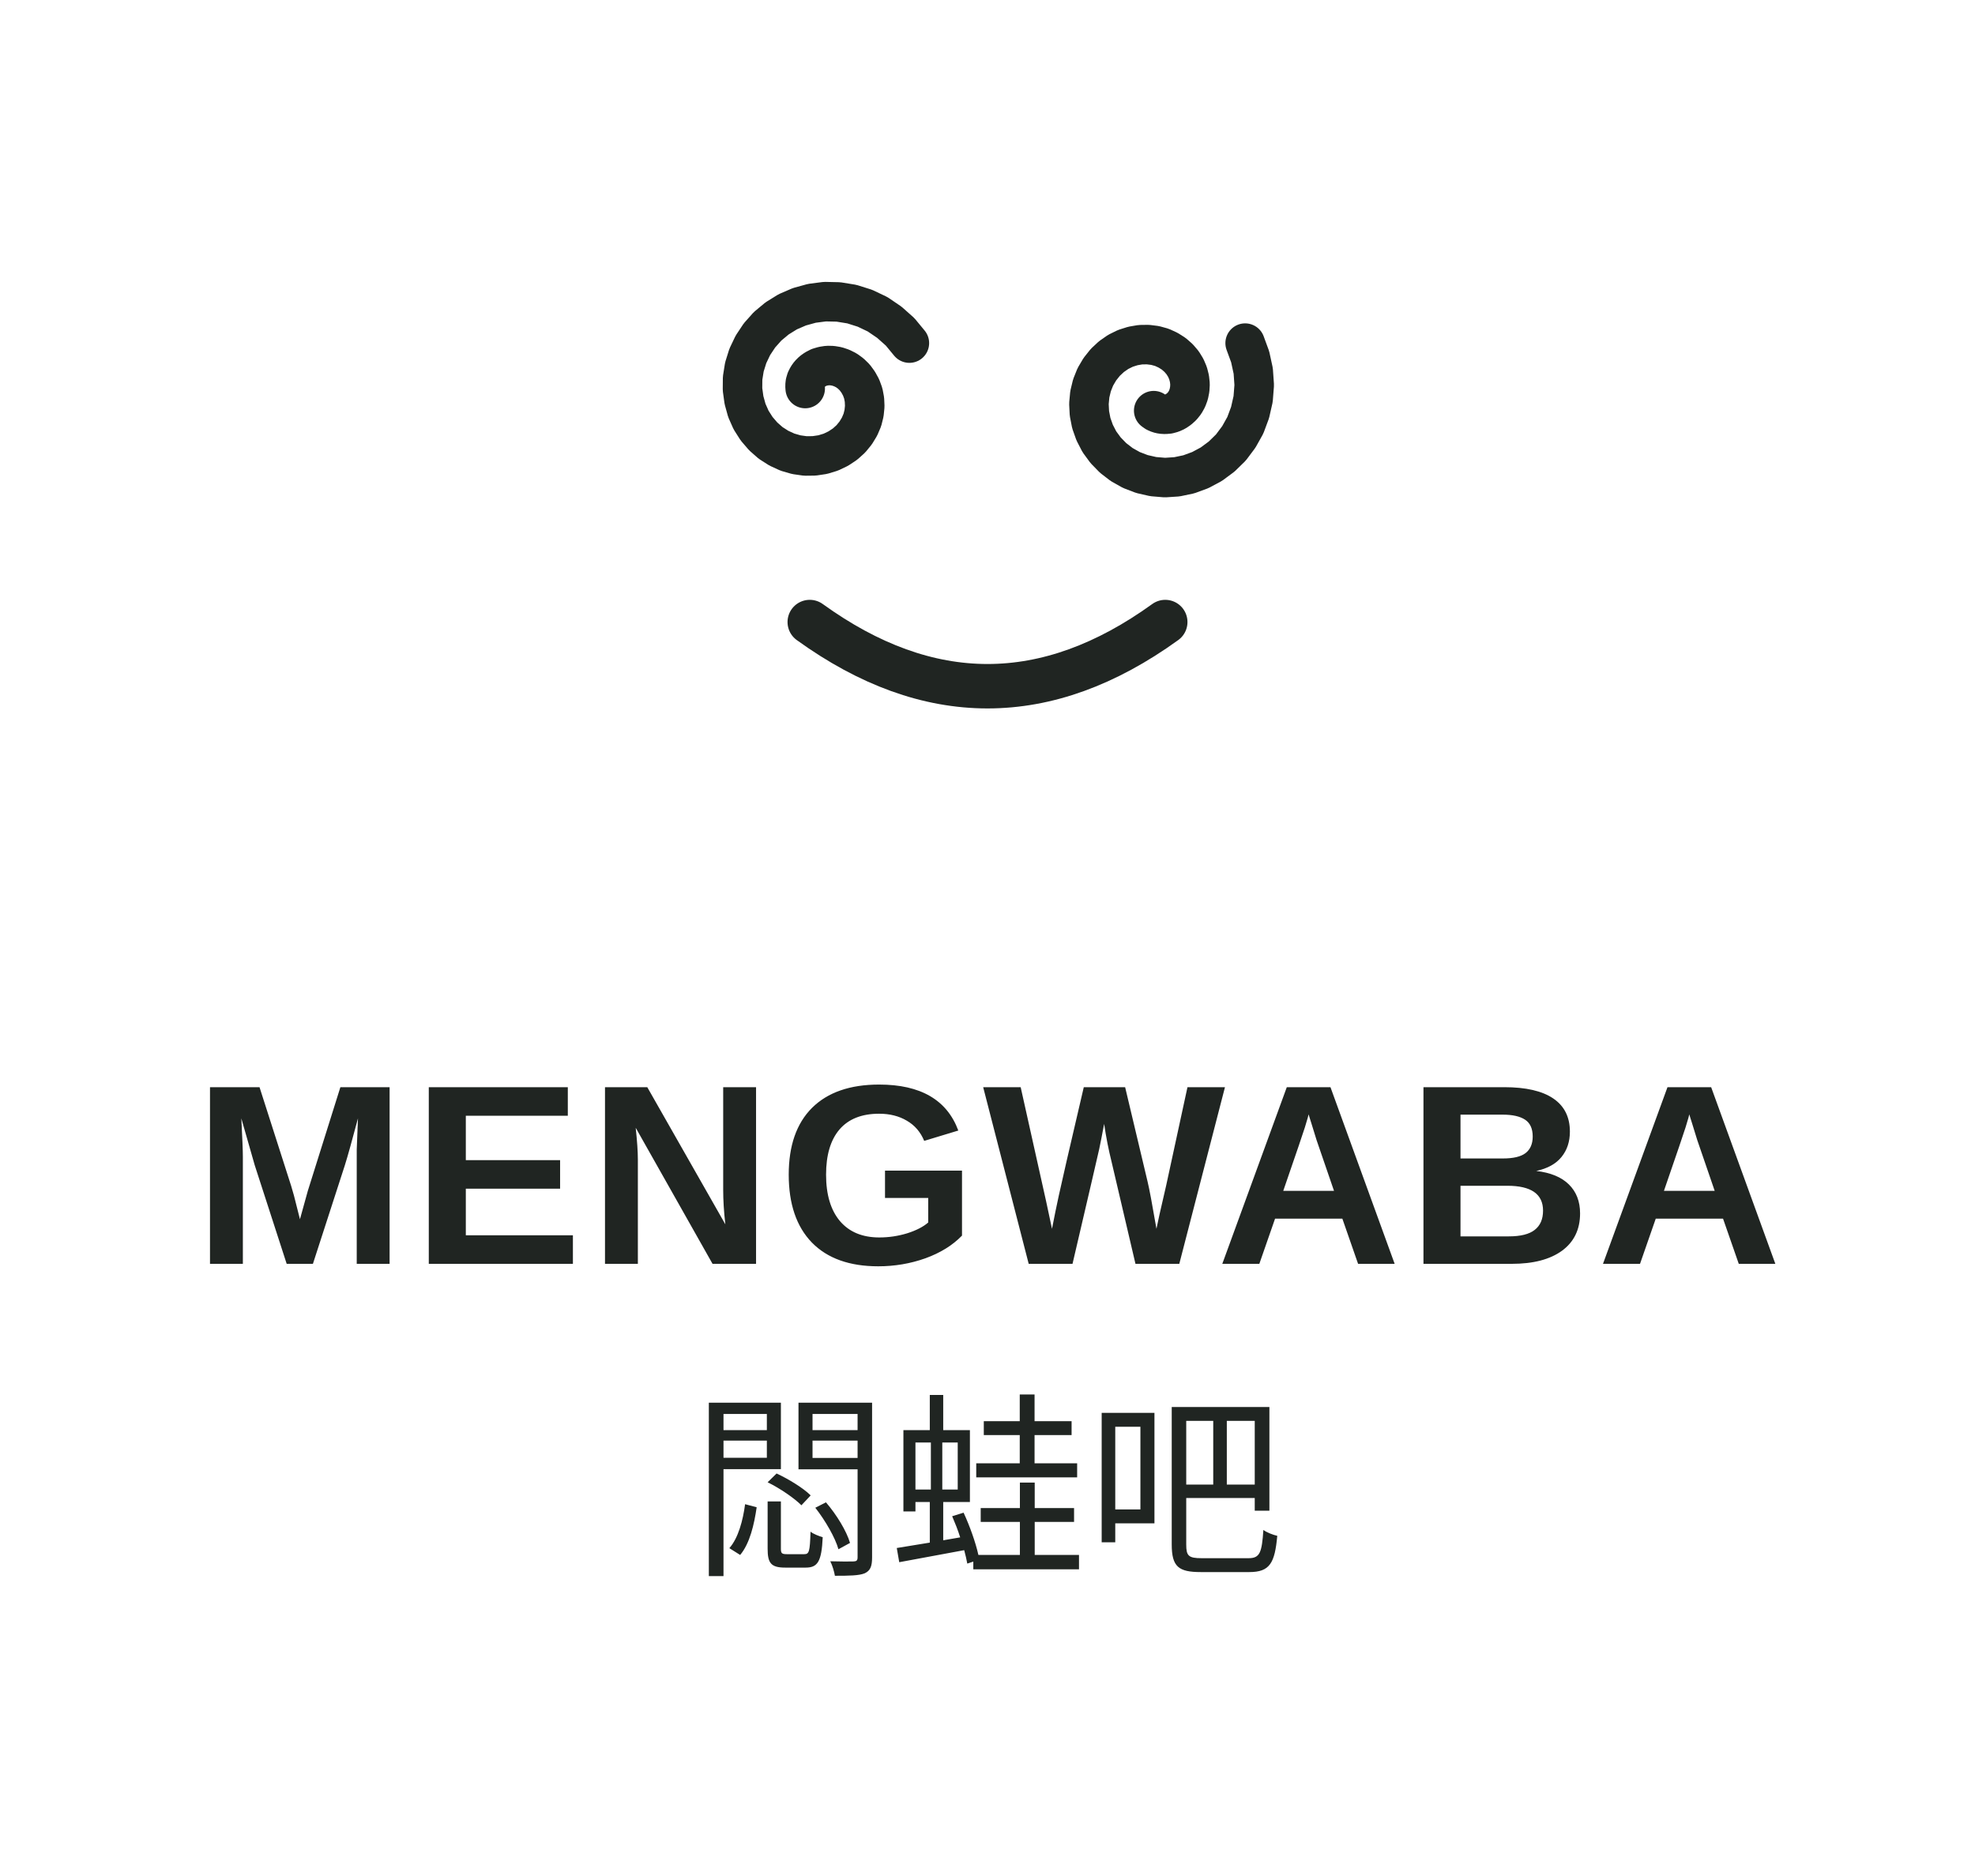
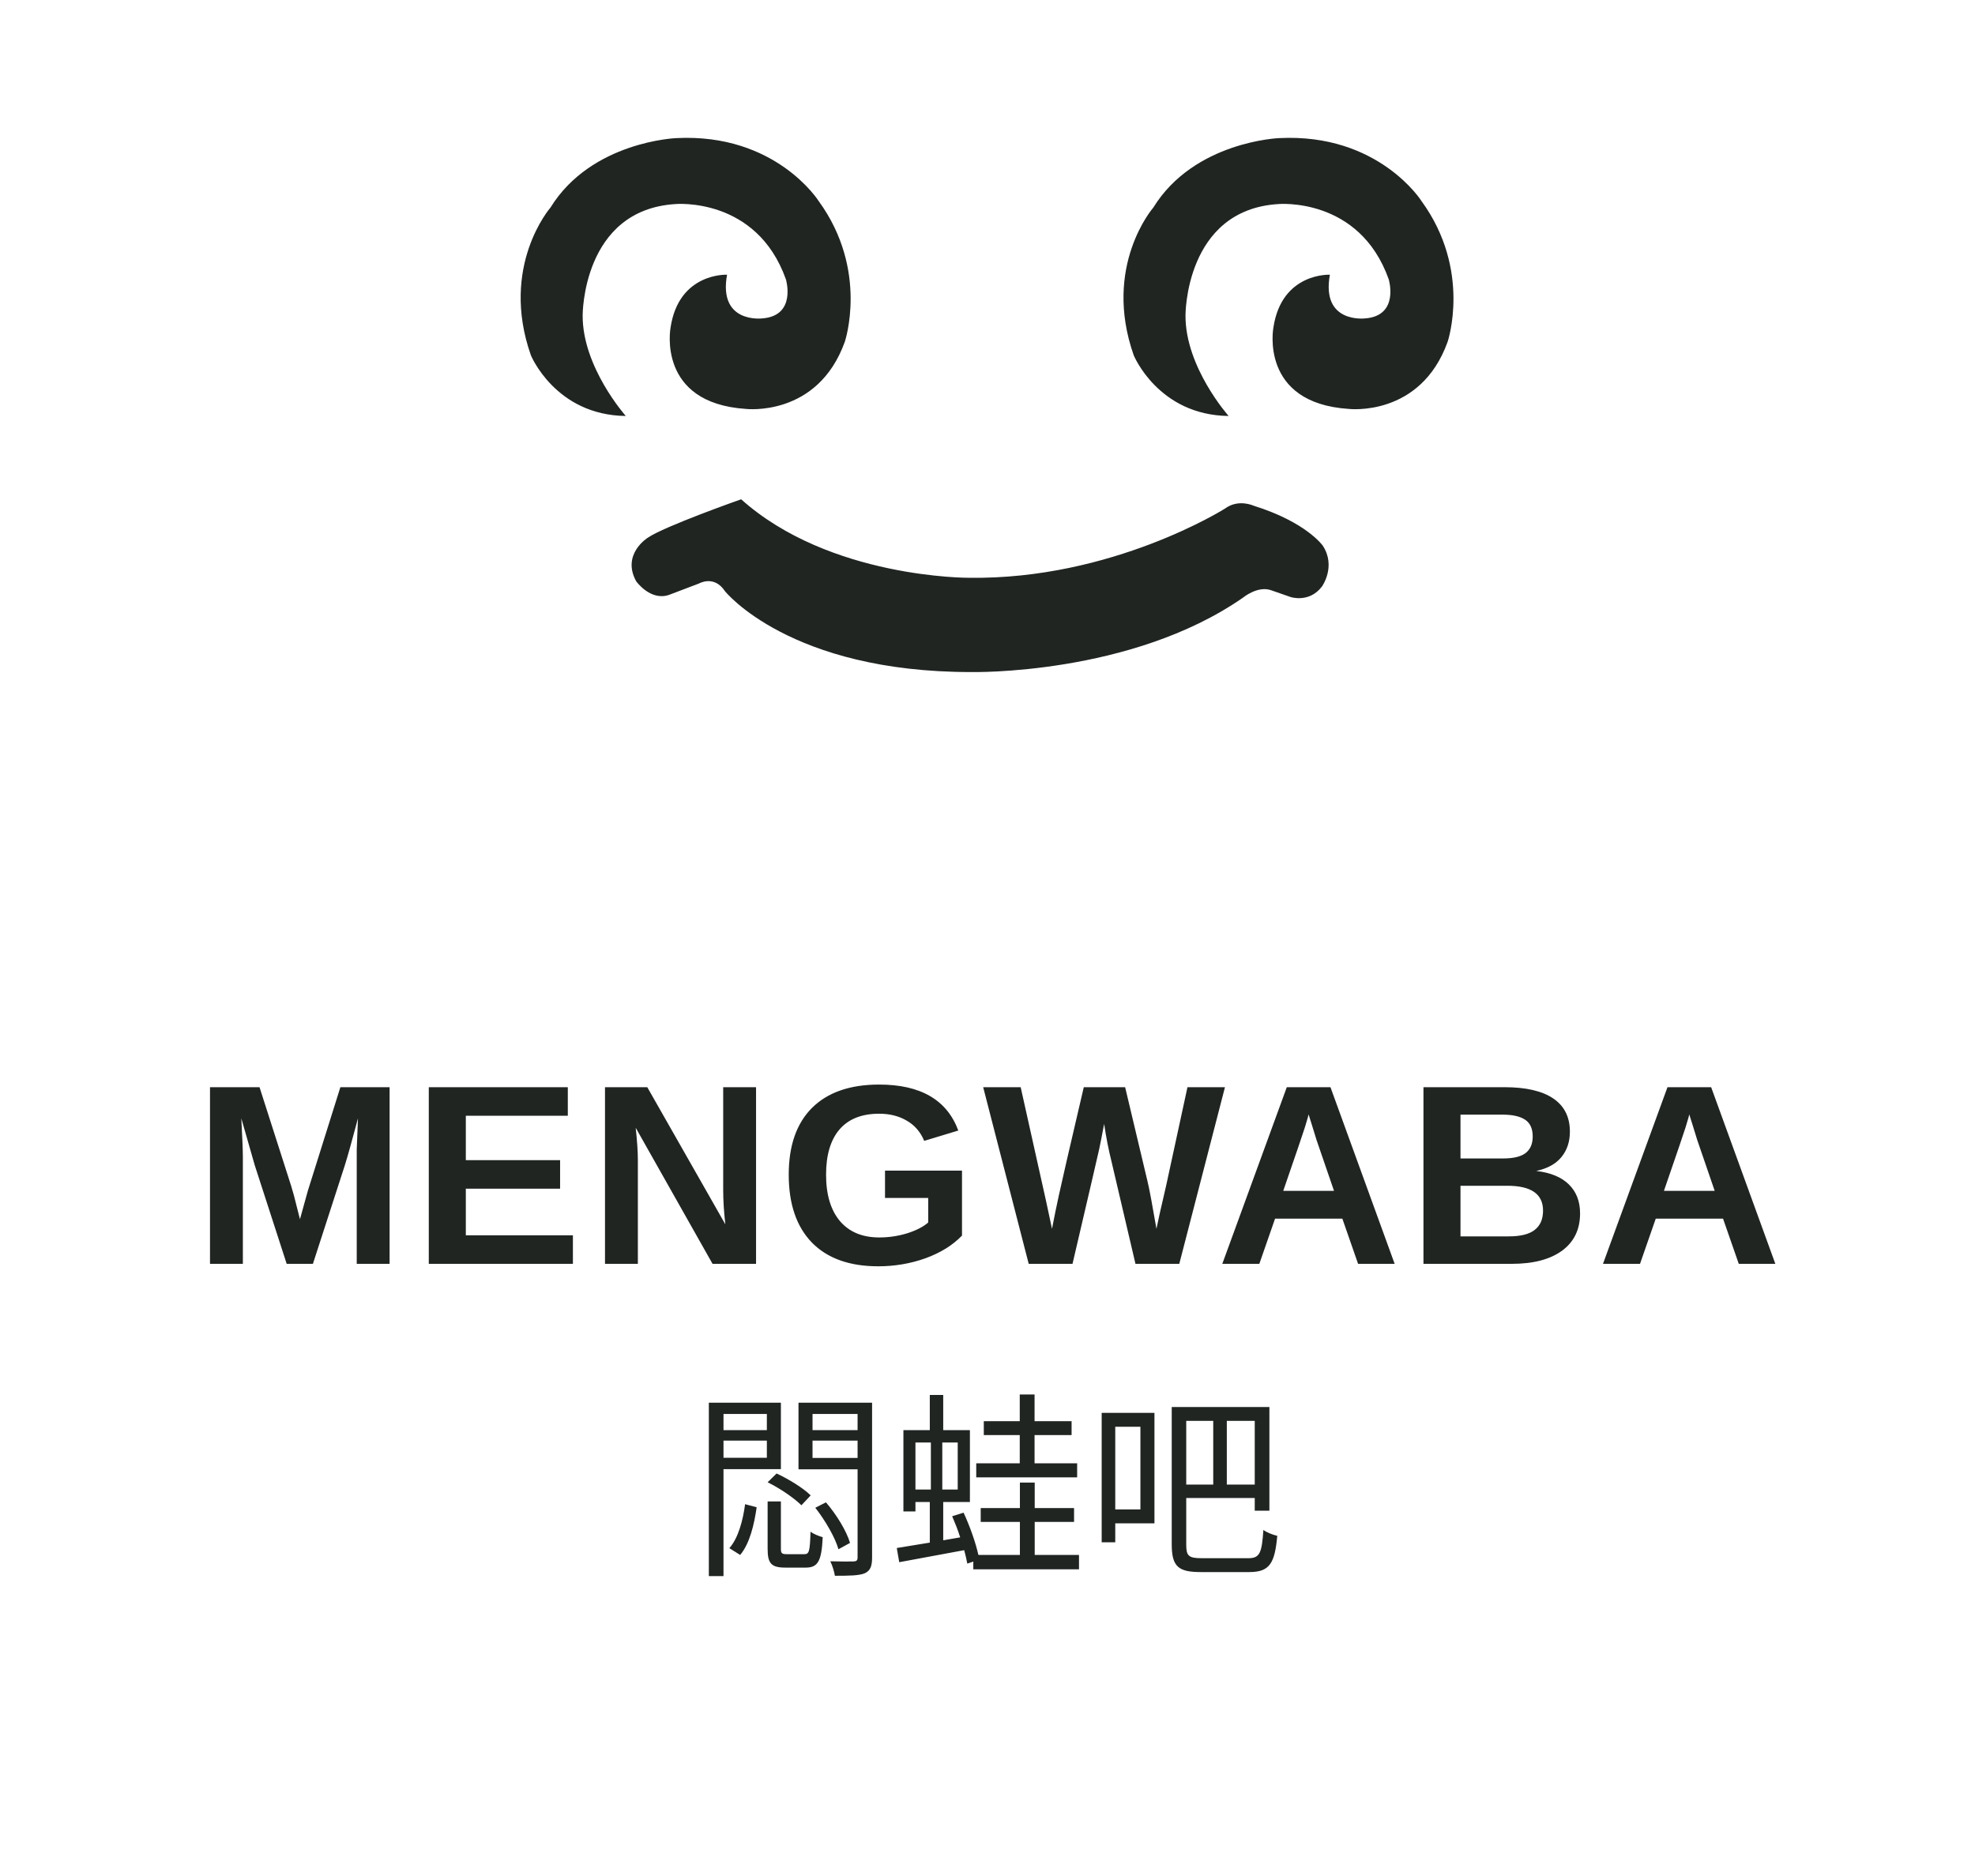
<svg xmlns="http://www.w3.org/2000/svg" viewBox="0 0 200 190" font-family="Liberation Sans, Arial, sans-serif" text-anchor="middle">
-   <g transform="translate(50 8) scale(1.0)">
-     <g fill="none" stroke="#202522" stroke-linecap="round" stroke-linejoin="round">
-       <path d="M 42.09 26.75 L 41.15 25.61 L 40.06 24.64 L 38.87 23.83 L 37.59 23.22 L 36.26 22.80 L 34.90 22.58 L 33.54 22.55 L 32.22 22.72 L 30.95 23.07 L 29.77 23.58 L 28.69 24.25 L 27.73 25.05 L 26.91 25.97 L 26.24 26.98 L 25.73 28.05 L 25.38 29.17 L 25.20 30.30 L 25.19 31.43 L 25.34 32.52 L 25.63 33.57 L 26.06 34.54 L 26.62 35.42 L 27.29 36.20 L 28.04 36.86 L 28.87 37.39 L 29.74 37.79 L 30.64 38.05 L 31.55 38.18 L 32.45 38.17 L 33.32 38.04 L 34.14 37.79 L 34.89 37.43 L 35.57 36.98 L 36.16 36.45 L 36.65 35.85 L 37.04 35.21 L 37.33 34.53 L 37.50 33.84 L 37.57 33.15 L 37.54 32.48 L 37.42 31.84 L 37.20 31.24 L 36.91 30.71 L 36.56 30.23 L 36.15 29.83 L 35.71 29.51 L 35.23 29.27 L 34.75 29.11 L 34.27 29.03 L 33.80 29.02 L 33.35 29.09 L 32.94 29.21 L 32.57 29.40 L 32.26 29.62 L 31.99 29.89 L 31.79 30.17 L 31.64 30.47 L 31.55 30.78 L 31.52 31.07 L 31.54 31.35 " stroke-width="4" />
-       <path d="M 76.09 26.75 L 76.60 28.14 L 76.91 29.57 L 77.01 31.00 L 76.90 32.41 L 76.59 33.78 L 76.11 35.07 L 75.45 36.25 L 74.65 37.32 L 73.71 38.24 L 72.67 39.01 L 71.55 39.61 L 70.38 40.04 L 69.18 40.29 L 67.97 40.37 L 66.78 40.27 L 65.64 40.01 L 64.57 39.60 L 63.59 39.05 L 62.72 38.38 L 61.96 37.60 L 61.33 36.74 L 60.85 35.81 L 60.51 34.85 L 60.32 33.87 L 60.27 32.89 L 60.36 31.93 L 60.58 31.02 L 60.92 30.17 L 61.38 29.39 L 61.93 28.70 L 62.55 28.12 L 63.24 27.64 L 63.97 27.28 L 64.73 27.04 L 65.49 26.91 L 66.25 26.90 L 66.97 26.99 L 67.66 27.18 L 68.29 27.47 L 68.86 27.83 L 69.35 28.26 L 69.76 28.74 L 70.08 29.26 L 70.31 29.80 L 70.45 30.35 L 70.51 30.90 L 70.48 31.43 L 70.38 31.93 L 70.21 32.39 L 69.98 32.80 L 69.70 33.15 L 69.38 33.44 L 69.04 33.67 L 68.69 33.83 L 68.33 33.93 L 67.98 33.96 L 67.64 33.94 L 67.34 33.87 L 67.06 33.75 L 66.83 33.59 " stroke-width="4" />
-       <path d="M 32 55 Q 50 68 68 55" stroke-width="4.5" />
-     </g>
+   <g transform="translate(48.73 10)">
+     <svg viewBox="18 24 215 130" width="102.54" height="62" fill="#202522">
+       <path fill-rule="evenodd" d="m59.44 32.36c0 0-18.05 0.67-26.74 14.76 0 0-10.83 12.39-4.15 31.37 0 0 5.22 12.71 20.15 12.88 0 0-9.24-10.37-9.16-21.39 0 0-0.09-22.36 19.66-23.61 0 0 17.25-1.62 23.5 16 0 0 2.32 7.74-5.04 8.28 0 0-9.36 1.14-7.46-9.28 0 0-10.25-0.5-12 11.25 0 0-3 16 16 17.25 0 0 15.23 1.81 21-14.25 0 0 5.15-15.18-5.54-29.88 0 0-9.1-14.45-30.22-13.38z" />
+       <path fill-rule="evenodd" d="m187.44 32.36c0 0-18.05 0.67-26.74 14.76 0 0-10.83 12.39-4.15 31.37 0 0 5.22 12.71 20.15 12.88 0 0-9.24-10.37-9.16-21.39 0 0-0.09-22.36 19.66-23.61 0 0 17.25-1.62 23.5 16 0 0 2.32 7.74-5.04 8.28 0 0-9.36 1.14-7.46-9.28 0 0-10.25-0.5-12 11.25 0 0-3 16 16 17.25 0 0 15.23 1.81 21-14.25 0 0 5.15-15.18-5.54-29.88 0 0-9.1-14.45-30.22-13.38z" />
+       <path fill-rule="evenodd" d="m73.19 109.06c0 0-16.37 5.76-19.85 8.18 0 0-5.61 3.49-2.43 9.24 0 0 3.03 4.25 6.97 2.88l6.37-2.42c0 0 3.21-1.86 5.5 1.63 0 0 13.74 17.23 52.36 17.18 0 0 33.82 0.74 57.61-15.78 0 0 3.16-2.64 6.04-1.58l4.11 1.43c0 0 3.97 1.33 6.67-2.27 0 0 3.03-4.25 0.15-8.64 0 0-3.49-5-14.7-8.49 0 0-3.21-1.5-6.06 0.61 0 0-23.94 15.15-54.4 14.7 0 0-29.55 0.15-48.34-16.67z" />
+     </svg>
  </g>
  <text x="100" y="128" font-size="26" font-weight="700" letter-spacing="0.5" fill="#202522">MENGWABA</text>
  <text x="100" y="158" font-size="20" font-weight="500" fill="#202522" font-family="Noto Sans CJK TC, sans-serif">悶蛙吧</text>
</svg>
